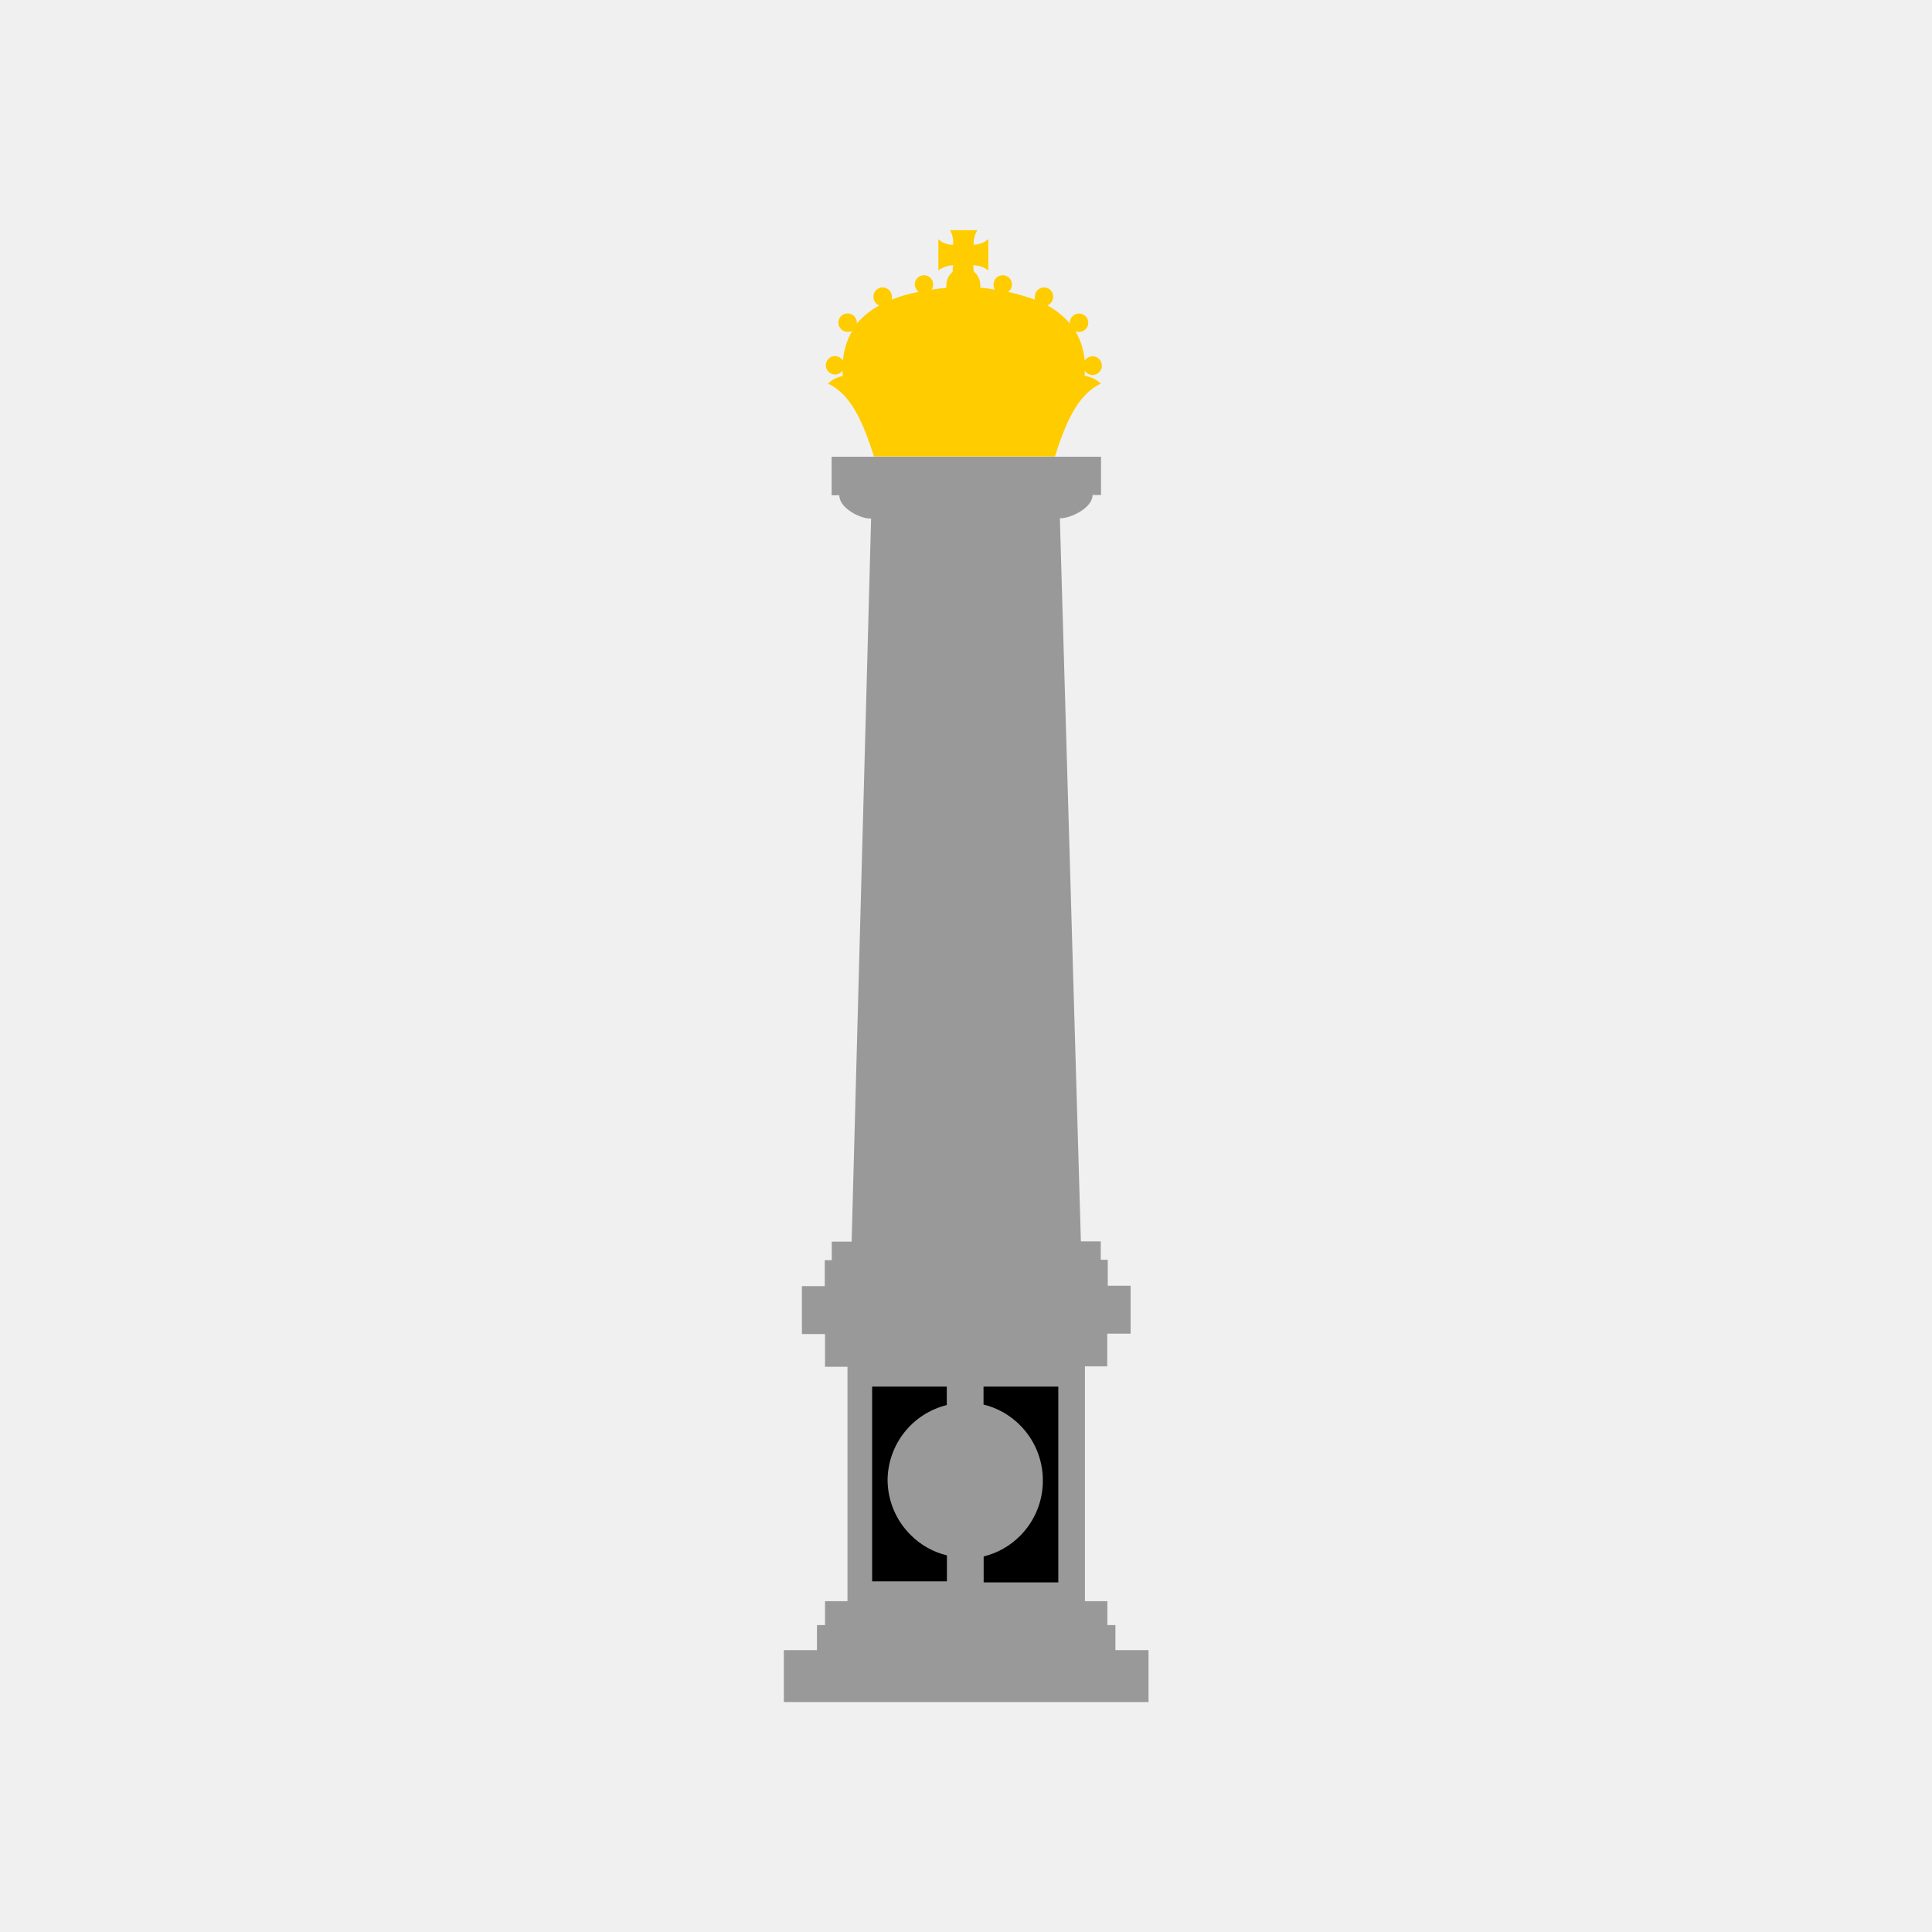
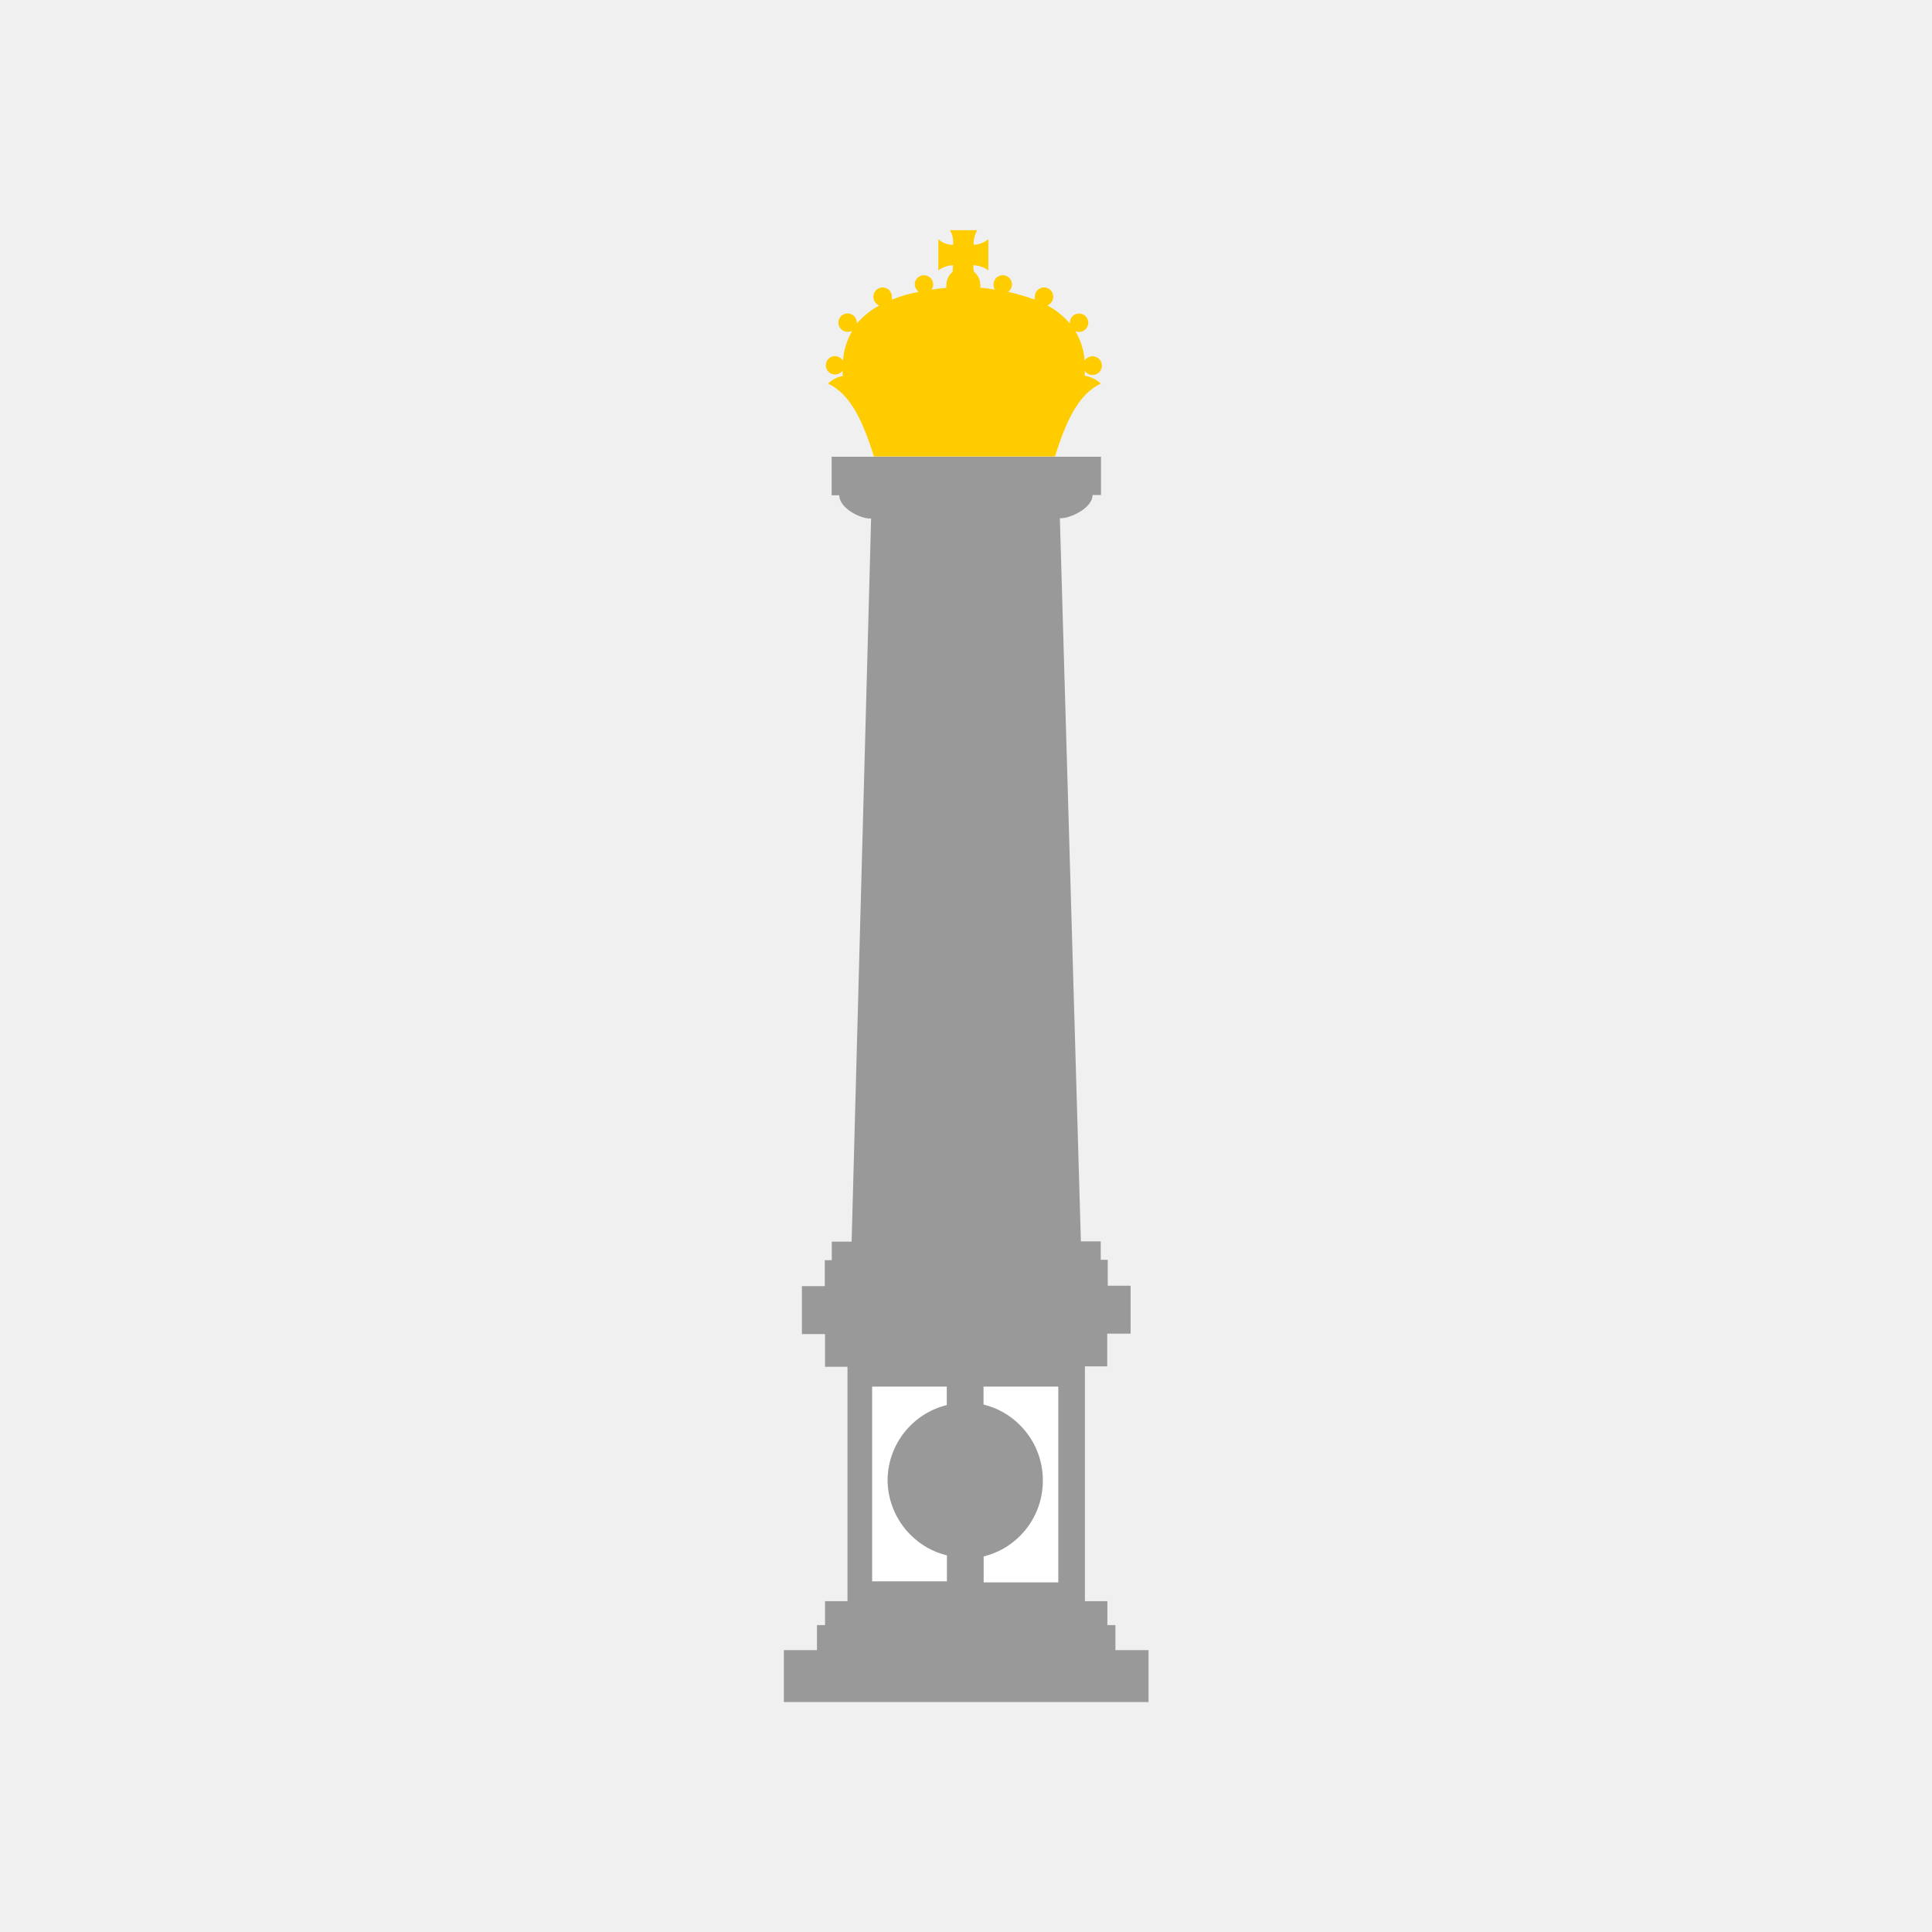
<svg xmlns="http://www.w3.org/2000/svg" id="city_uly" data-name="uly" width="52.5mm" height="52.5mm" viewBox="0 0 148.82 148.82">
  <g id="uly">
    <path d="M64.91,28.94c0-.14,0-0.26,0-0.4a0.71,0.71,0,1,1-.6-1.11,0.78,0.78,0,0,1,.62.34,5.34,5.34,0,0,1,.71-2.27,1,1,0,0,1-.28.06A0.71,0.71,0,1,1,66,24.86v0.06a6.11,6.11,0,0,1,1.73-1.39,0.71,0.71,0,0,1-.45-0.68,0.71,0.71,0,1,1,1.42,0c0,0.09,0,.17,0,0.23a10.45,10.45,0,0,1,2.07-.6,0.77,0.77,0,0,1-.31-0.57,0.71,0.71,0,0,1,1.42,0,0.92,0.92,0,0,1-.11.4c0.37-.06.74-0.11,1.13-0.14a0.7,0.7,0,0,1,0-.23,1.29,1.29,0,0,1,.48-1c0-.17,0-0.37.06-0.51a2,2,0,0,0-1.16.4V18.43a1.66,1.66,0,0,0,1.13.43,1.86,1.86,0,0,0-.23-1.13h2.1A2,2,0,0,0,75,18.85a1.78,1.78,0,0,0,1.13-.43v2.41a2,2,0,0,0-1.16-.4c0,0.14,0,.34.06,0.51a1.29,1.29,0,0,1,.48,1,0.55,0.55,0,0,1,0,.23c0.4,0,.77.09,1.13,0.14a0.65,0.65,0,0,1-.11-0.4,0.71,0.71,0,0,1,1.42,0,0.65,0.65,0,0,1-.31.57,16.49,16.49,0,0,1,2.07.6,0.62,0.62,0,0,1,0-.23,0.71,0.71,0,1,1,1.42,0,0.75,0.75,0,0,1-.45.68,6,6,0,0,1,1.73,1.39V24.86a0.71,0.71,0,1,1,.71.71,0.84,0.84,0,0,1-.28-0.06,5.34,5.34,0,0,1,.71,2.27,0.72,0.72,0,1,1,0,.77,1.87,1.87,0,0,1,0,.4,2.3,2.3,0,0,1,1.25.6c-1.84.85-2.75,3.15-3.54,5.61H67.32c-0.79-2.47-1.7-4.76-3.54-5.61a2.12,2.12,0,0,1,1.25-.6H64.91Z" style="fill: #fc0" />
    <path d="M84.16,38.13v0h0c0,1-1.7,1.79-2.44,1.79H81.64l1.62,55.7h1.53v1.42h0.54v2h1.76v3.69H85.29v2.52H83.57v18.09h1.73v1.84h0.62v1.93h2.55v4H60.38v-4h2.55v-1.93h0.62v-1.84h1.73V105.28H63.55v-2.52H61.77V99.07h1.76v-2h0.54V95.64h1.53l1.5-55.7H67c-0.74,0-2.35-.79-2.35-1.79h0v0H64.06V35.18H84.81v2.95H84.16Z" style="fill: #999" />
-     <path d="M67.18,106.81h5.75v1.42A6,6,0,0,0,68.37,114h0a6,6,0,0,0,1.76,4.22h0a5.91,5.91,0,0,0,2.81,1.59v2H67.18V106.81Zm8.59,0h5.75v15.08H75.77v-2a5.91,5.91,0,0,0,2.81-1.59h0A6,6,0,0,0,80.33,114h0a6,6,0,0,0-1.76-4.22h0a5.91,5.91,0,0,0-2.81-1.59v-1.42Z" />
+     <path d="M67.18,106.81h5.75v1.42A6,6,0,0,0,68.37,114h0a6,6,0,0,0,1.76,4.22h0a5.91,5.91,0,0,0,2.81,1.59v2H67.18V106.81Zm8.59,0h5.75v15.08H75.77v-2a5.91,5.91,0,0,0,2.81-1.59h0A6,6,0,0,0,80.33,114h0a6,6,0,0,0-1.76-4.22h0a5.91,5.91,0,0,0-2.81-1.59v-1.42Z" style="fill: #fff" />
  </g>
</svg>
